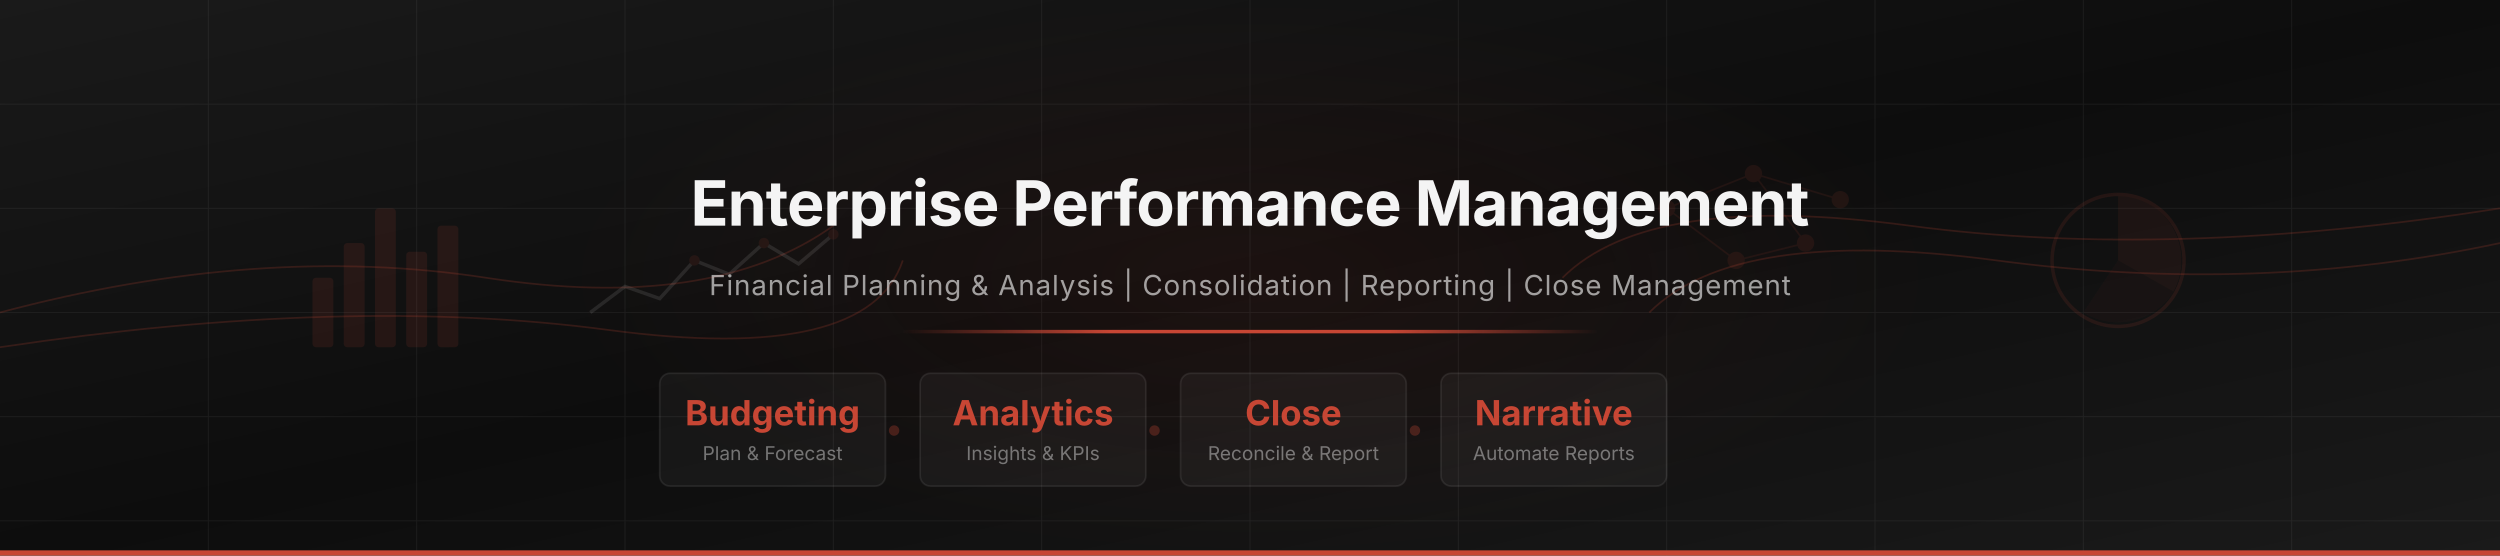
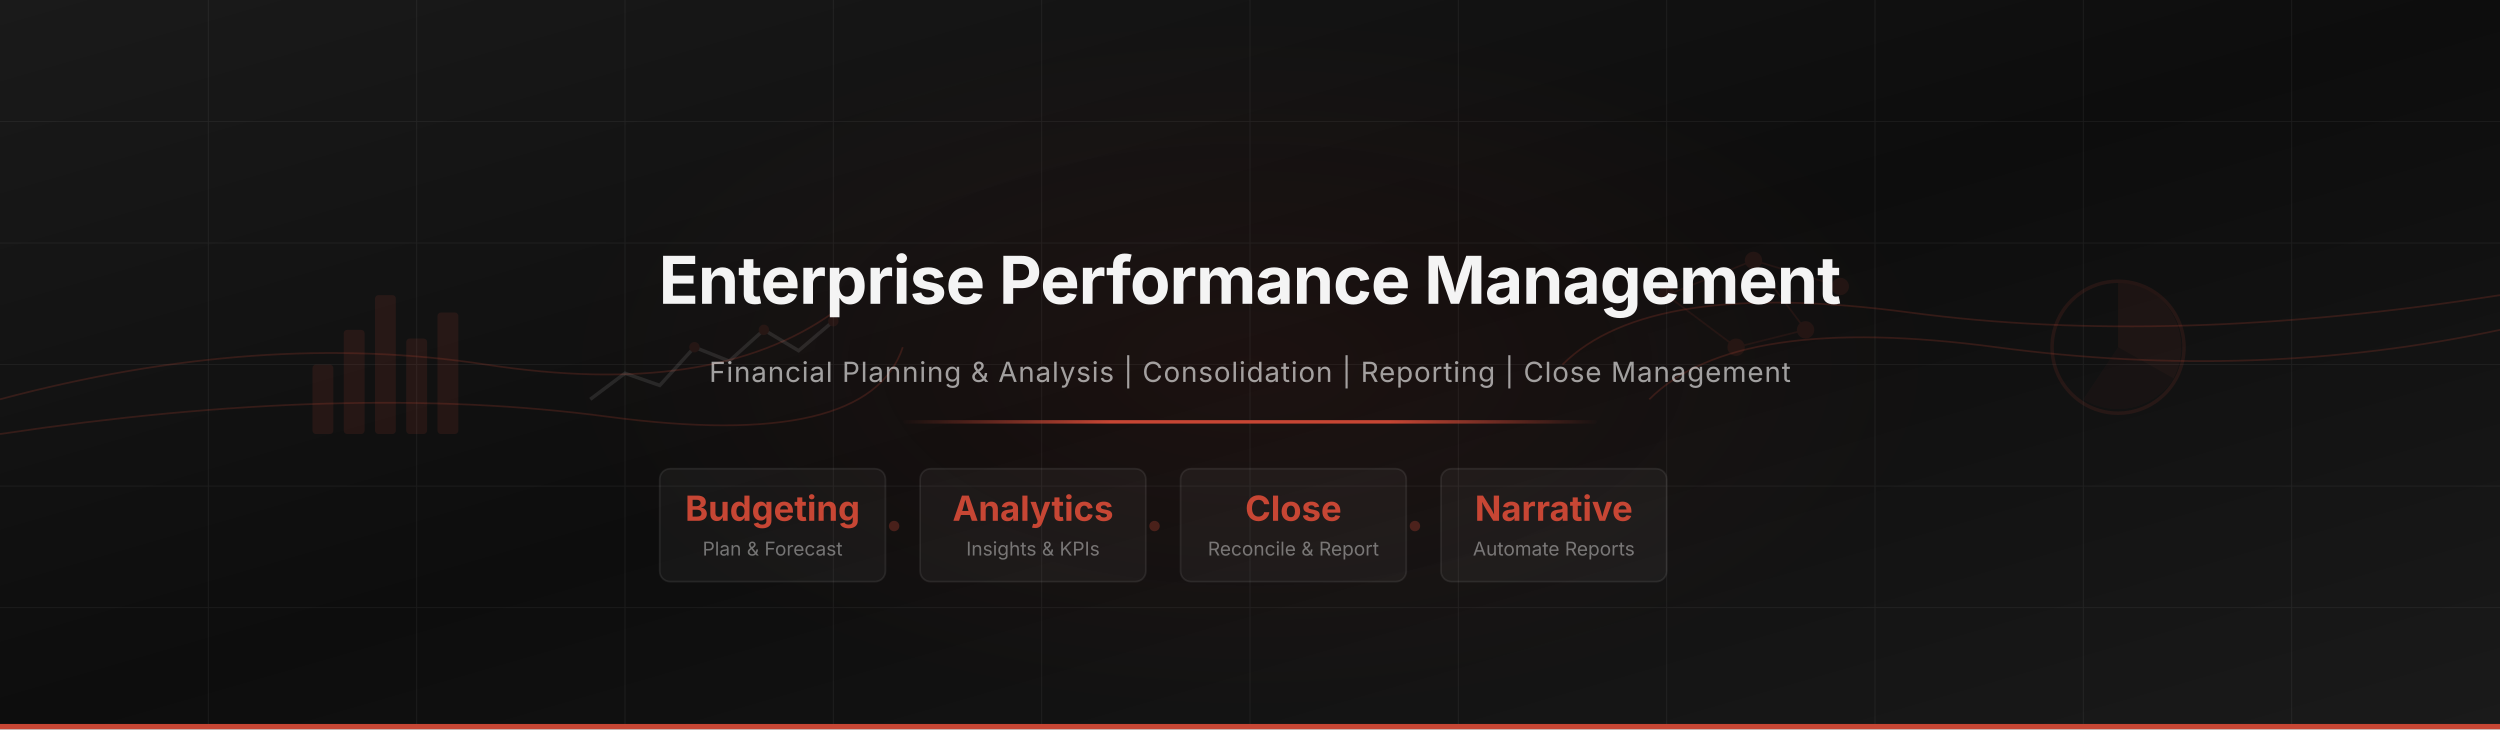
- <svg xmlns="http://www.w3.org/2000/svg" viewBox="0 0 1440 320" width="1440" height="320">
+ <svg xmlns="http://www.w3.org/2000/svg" viewBox="0 0 1440 420" width="1440" height="420">
  <defs>
    <linearGradient id="bg" x1="0%" y1="0%" x2="100%" y2="100%">
      <stop offset="0%" style="stop-color:#1a1a1a;stop-opacity:1" />
      <stop offset="50%" style="stop-color:#0d0d0d;stop-opacity:1" />
      <stop offset="100%" style="stop-color:#1a1a1a;stop-opacity:1" />
    </linearGradient>
    <linearGradient id="accent-line" x1="0%" y1="0%" x2="100%" y2="0%">
      <stop offset="0%" style="stop-color:#C74634;stop-opacity:0" />
      <stop offset="30%" style="stop-color:#C74634;stop-opacity:1" />
      <stop offset="70%" style="stop-color:#C74634;stop-opacity:1" />
      <stop offset="100%" style="stop-color:#C74634;stop-opacity:0" />
    </linearGradient>
    <linearGradient id="grid-fade" x1="0%" y1="0%" x2="0%" y2="100%">
      <stop offset="0%" style="stop-color:#ffffff;stop-opacity:0.04" />
      <stop offset="100%" style="stop-color:#ffffff;stop-opacity:0.01" />
    </linearGradient>
-     <linearGradient id="glow" cx="50%" cy="50%" r="50%" fx="50%" fy="50%">
-       <stop offset="0%" style="stop-color:#C74634;stop-opacity:0.15" />
-       <stop offset="100%" style="stop-color:#C74634;stop-opacity:0" />
-     </linearGradient>
    <radialGradient id="center-glow" cx="50%" cy="50%" r="40%">
      <stop offset="0%" style="stop-color:#C74634;stop-opacity:0.08" />
      <stop offset="100%" style="stop-color:#C74634;stop-opacity:0" />
    </radialGradient>
  </defs>
-   <rect width="1440" height="320" fill="url(#bg)" />
-   <ellipse cx="720" cy="160" rx="500" ry="200" fill="url(#center-glow)" />
+   <rect width="1440" height="420" fill="url(#bg)" />
+   <ellipse cx="720" cy="210" rx="500" ry="250" fill="url(#center-glow)" />
  <g opacity="0.06" stroke="#ffffff" stroke-width="0.5" fill="none">
-     <line x1="0" y1="60" x2="1440" y2="60" />
-     <line x1="0" y1="120" x2="1440" y2="120" />
-     <line x1="0" y1="180" x2="1440" y2="180" />
-     <line x1="0" y1="240" x2="1440" y2="240" />
-     <line x1="0" y1="300" x2="1440" y2="300" />
-     <line x1="120" y1="0" x2="120" y2="320" />
-     <line x1="240" y1="0" x2="240" y2="320" />
-     <line x1="360" y1="0" x2="360" y2="320" />
-     <line x1="480" y1="0" x2="480" y2="320" />
-     <line x1="600" y1="0" x2="600" y2="320" />
-     <line x1="720" y1="0" x2="720" y2="320" />
-     <line x1="840" y1="0" x2="840" y2="320" />
-     <line x1="960" y1="0" x2="960" y2="320" />
-     <line x1="1080" y1="0" x2="1080" y2="320" />
-     <line x1="1200" y1="0" x2="1200" y2="320" />
-     <line x1="1320" y1="0" x2="1320" y2="320" />
+     <line x1="0" y1="70" x2="1440" y2="70" />
+     <line x1="0" y1="140" x2="1440" y2="140" />
+     <line x1="0" y1="210" x2="1440" y2="210" />
+     <line x1="0" y1="280" x2="1440" y2="280" />
+     <line x1="0" y1="350" x2="1440" y2="350" />
+     <line x1="120" y1="0" x2="120" y2="420" />
+     <line x1="240" y1="0" x2="240" y2="420" />
+     <line x1="360" y1="0" x2="360" y2="420" />
+     <line x1="480" y1="0" x2="480" y2="420" />
+     <line x1="600" y1="0" x2="600" y2="420" />
+     <line x1="720" y1="0" x2="720" y2="420" />
+     <line x1="840" y1="0" x2="840" y2="420" />
+     <line x1="960" y1="0" x2="960" y2="420" />
+     <line x1="1080" y1="0" x2="1080" y2="420" />
+     <line x1="1200" y1="0" x2="1200" y2="420" />
+     <line x1="1320" y1="0" x2="1320" y2="420" />
  </g>
  <g stroke="#C74634" stroke-width="1" fill="none" opacity="0.2">
-     <path d="M 0 180 Q 150 140, 280 160 T 480 130" />
-     <path d="M 0 200 Q 200 170, 350 190 T 520 150" />
-     <path d="M 1440 140 Q 1300 170, 1150 150 T 950 180" />
-     <path d="M 1440 120 Q 1250 150, 1100 130 T 900 160" />
+     <path d="M 0 230 Q 150 190, 280 210 T 480 180" />
+     <path d="M 0 250 Q 200 220, 350 240 T 520 200" />
+     <path d="M 1440 190 Q 1300 220, 1150 200 T 950 230" />
+     <path d="M 1440 170 Q 1250 200, 1100 180 T 900 210" />
  </g>
-   <g transform="translate(180, 100)" opacity="0.12">
+   <g transform="translate(180, 150)" opacity="0.12">
    <rect x="0" y="60" width="12" height="40" rx="2" fill="#C74634" />
    <rect x="18" y="40" width="12" height="60" rx="2" fill="#C74634" />
    <rect x="36" y="20" width="12" height="80" rx="2" fill="#C74634" />
    <rect x="54" y="45" width="12" height="55" rx="2" fill="#C74634" />
    <rect x="72" y="30" width="12" height="70" rx="2" fill="#C74634" />
  </g>
-   <g transform="translate(1180, 110)" opacity="0.12">
+   <g transform="translate(1180, 160)" opacity="0.12">
    <circle cx="40" cy="40" r="38" fill="none" stroke="#C74634" stroke-width="2" />
    <path d="M 40 40 L 40 2 A 38 38 0 0 1 72 58 Z" fill="#C74634" opacity="0.6" />
    <path d="M 40 40 L 72 58 A 38 38 0 0 1 20 70 Z" fill="#C74634" opacity="0.3" />
  </g>
-   <g transform="translate(340, 130)" opacity="0.1">
+   <g transform="translate(340, 180)" opacity="0.1">
    <polyline points="0,50 20,35 40,42 60,20 80,28 100,10 120,22 140,5" fill="none" stroke="#ffffff" stroke-width="2" />
    <circle cx="60" cy="20" r="3" fill="#C74634" />
    <circle cx="100" cy="10" r="3" fill="#C74634" />
    <circle cx="140" cy="5" r="3" fill="#C74634" />
  </g>
-   <g transform="translate(960, 90)" opacity="0.1">
+   <g transform="translate(960, 140)" opacity="0.1">
    <circle cx="0" cy="30" r="5" fill="#C74634" />
    <circle cx="50" cy="10" r="5" fill="#C74634" />
    <circle cx="80" cy="50" r="5" fill="#C74634" />
    <circle cx="40" cy="60" r="5" fill="#C74634" />
    <circle cx="100" cy="25" r="5" fill="#C74634" />
    <line x1="0" y1="30" x2="50" y2="10" stroke="#C74634" stroke-width="1" />
    <line x1="50" y1="10" x2="80" y2="50" stroke="#C74634" stroke-width="1" />
    <line x1="50" y1="10" x2="100" y2="25" stroke="#C74634" stroke-width="1" />
    <line x1="0" y1="30" x2="40" y2="60" stroke="#C74634" stroke-width="1" />
    <line x1="40" y1="60" x2="80" y2="50" stroke="#C74634" stroke-width="1" />
  </g>
-   <text x="720" y="130" text-anchor="middle" fill="#ffffff" font-family="Inter, -apple-system, BlinkMacSystemFont, sans-serif" font-size="36" font-weight="700" letter-spacing="-0.5" opacity="0.95">
+   <text x="720" y="175" text-anchor="middle" fill="#ffffff" font-family="Inter, -apple-system, BlinkMacSystemFont, sans-serif" font-size="38" font-weight="700" letter-spacing="-0.5" opacity="0.95">
    Enterprise Performance Management
  </text>
-   <text x="720" y="170" text-anchor="middle" fill="rgba(255,255,255,0.6)" font-family="Inter, -apple-system, BlinkMacSystemFont, sans-serif" font-size="16" font-weight="400" letter-spacing="0.5">
+   <text x="720" y="220" text-anchor="middle" fill="rgba(255,255,255,0.6)" font-family="Inter, -apple-system, BlinkMacSystemFont, sans-serif" font-size="16" font-weight="400" letter-spacing="0.5">
    Financial Planning &amp; Analysis  |  Consolidation  |  Reporting  |  Close Management
  </text>
-   <rect x="520" y="190" width="400" height="2" rx="1" fill="url(#accent-line)" />
-   <g transform="translate(380, 215)">
+   <rect x="520" y="242" width="400" height="2" rx="1" fill="url(#accent-line)" />
+   <g transform="translate(380, 270)">
    <rect width="130" height="65" rx="6" fill="rgba(255,255,255,0.04)" stroke="rgba(255,255,255,0.08)" stroke-width="1" />
    <text x="65" y="30" text-anchor="middle" fill="#C74634" font-family="Inter, sans-serif" font-size="20" font-weight="700">Budgeting</text>
    <text x="65" y="50" text-anchor="middle" fill="rgba(255,255,255,0.4)" font-family="Inter, sans-serif" font-size="11" font-weight="400">Plan &amp; Forecast</text>
  </g>
-   <g transform="translate(530, 215)">
+   <g transform="translate(530, 270)">
    <rect width="130" height="65" rx="6" fill="rgba(255,255,255,0.04)" stroke="rgba(255,255,255,0.08)" stroke-width="1" />
    <text x="65" y="30" text-anchor="middle" fill="#C74634" font-family="Inter, sans-serif" font-size="20" font-weight="700">Analytics</text>
    <text x="65" y="50" text-anchor="middle" fill="rgba(255,255,255,0.4)" font-family="Inter, sans-serif" font-size="11" font-weight="400">Insights &amp; KPIs</text>
  </g>
-   <g transform="translate(680, 215)">
+   <g transform="translate(680, 270)">
    <rect width="130" height="65" rx="6" fill="rgba(255,255,255,0.04)" stroke="rgba(255,255,255,0.08)" stroke-width="1" />
    <text x="65" y="30" text-anchor="middle" fill="#C74634" font-family="Inter, sans-serif" font-size="20" font-weight="700">Close</text>
    <text x="65" y="50" text-anchor="middle" fill="rgba(255,255,255,0.4)" font-family="Inter, sans-serif" font-size="11" font-weight="400">Reconcile &amp; Report</text>
  </g>
-   <g transform="translate(830, 215)">
+   <g transform="translate(830, 270)">
    <rect width="130" height="65" rx="6" fill="rgba(255,255,255,0.04)" stroke="rgba(255,255,255,0.08)" stroke-width="1" />
    <text x="65" y="30" text-anchor="middle" fill="#C74634" font-family="Inter, sans-serif" font-size="20" font-weight="700">Narrative</text>
    <text x="65" y="50" text-anchor="middle" fill="rgba(255,255,255,0.4)" font-family="Inter, sans-serif" font-size="11" font-weight="400">Automate Reports</text>
  </g>
-   <circle cx="515" cy="248" r="3" fill="#C74634" opacity="0.3" />
-   <circle cx="665" cy="248" r="3" fill="#C74634" opacity="0.3" />
-   <circle cx="815" cy="248" r="3" fill="#C74634" opacity="0.3" />
-   <rect x="0" y="317" width="1440" height="3" fill="#C74634" />
+   <circle cx="515" cy="303" r="3" fill="#C74634" opacity="0.3" />
+   <circle cx="665" cy="303" r="3" fill="#C74634" opacity="0.3" />
+   <circle cx="815" cy="303" r="3" fill="#C74634" opacity="0.3" />
+   <rect x="0" y="417" width="1440" height="3" fill="#C74634" />
</svg>
